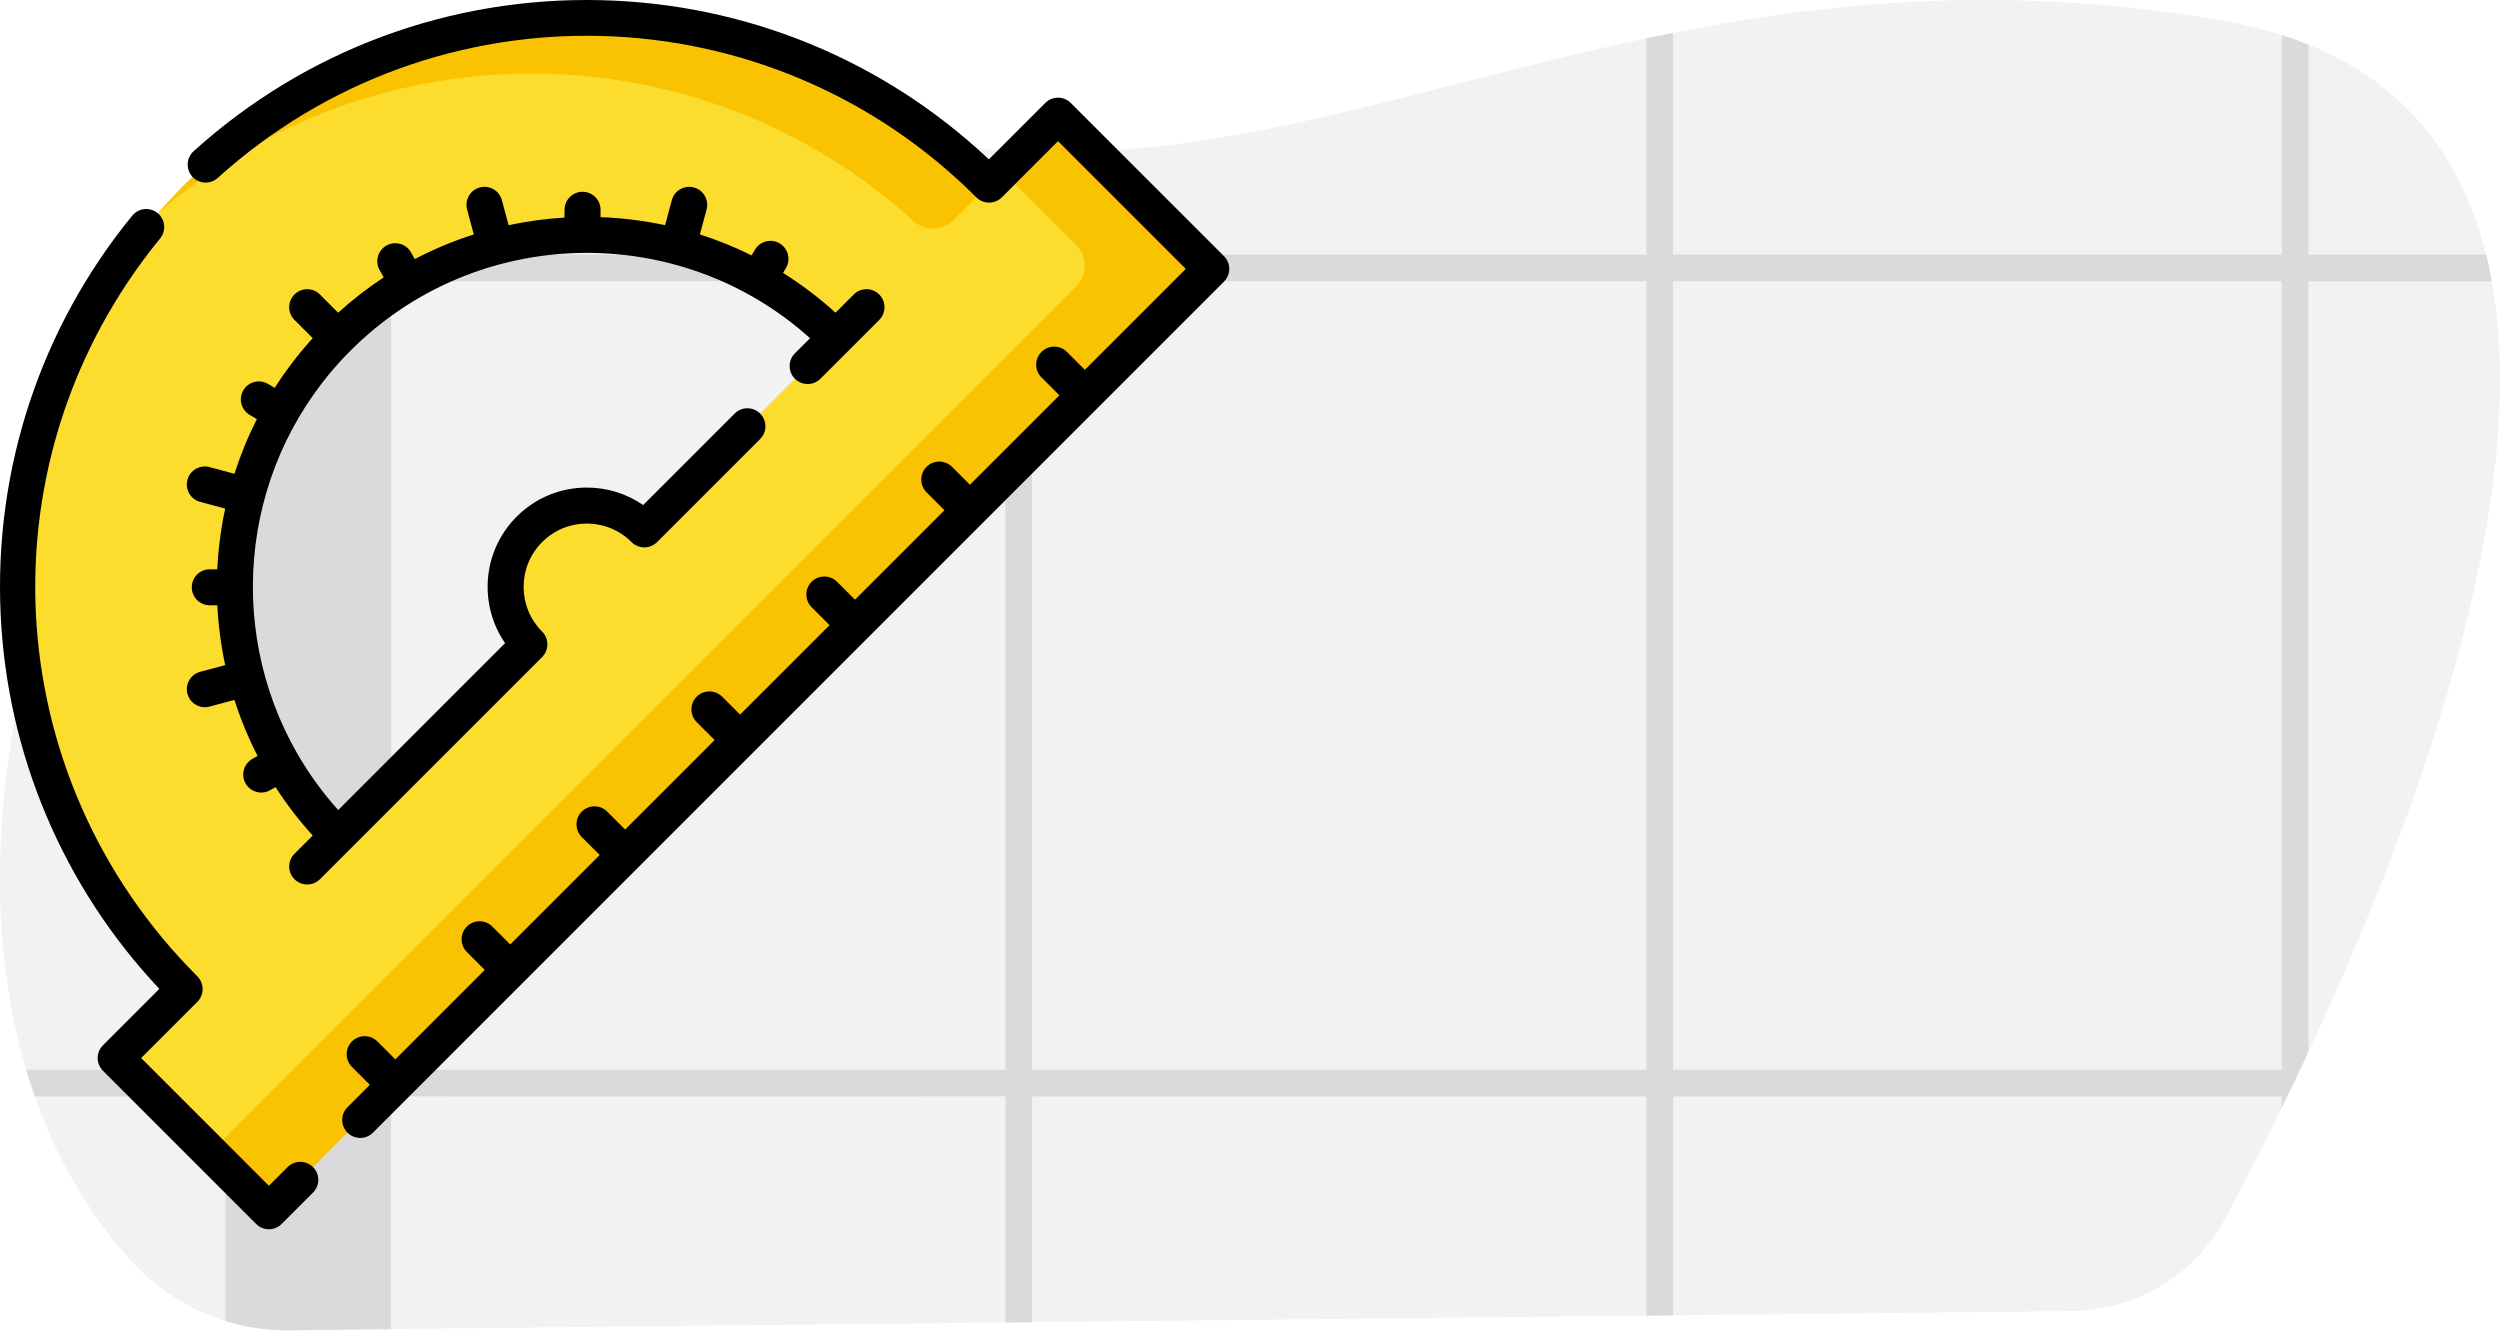
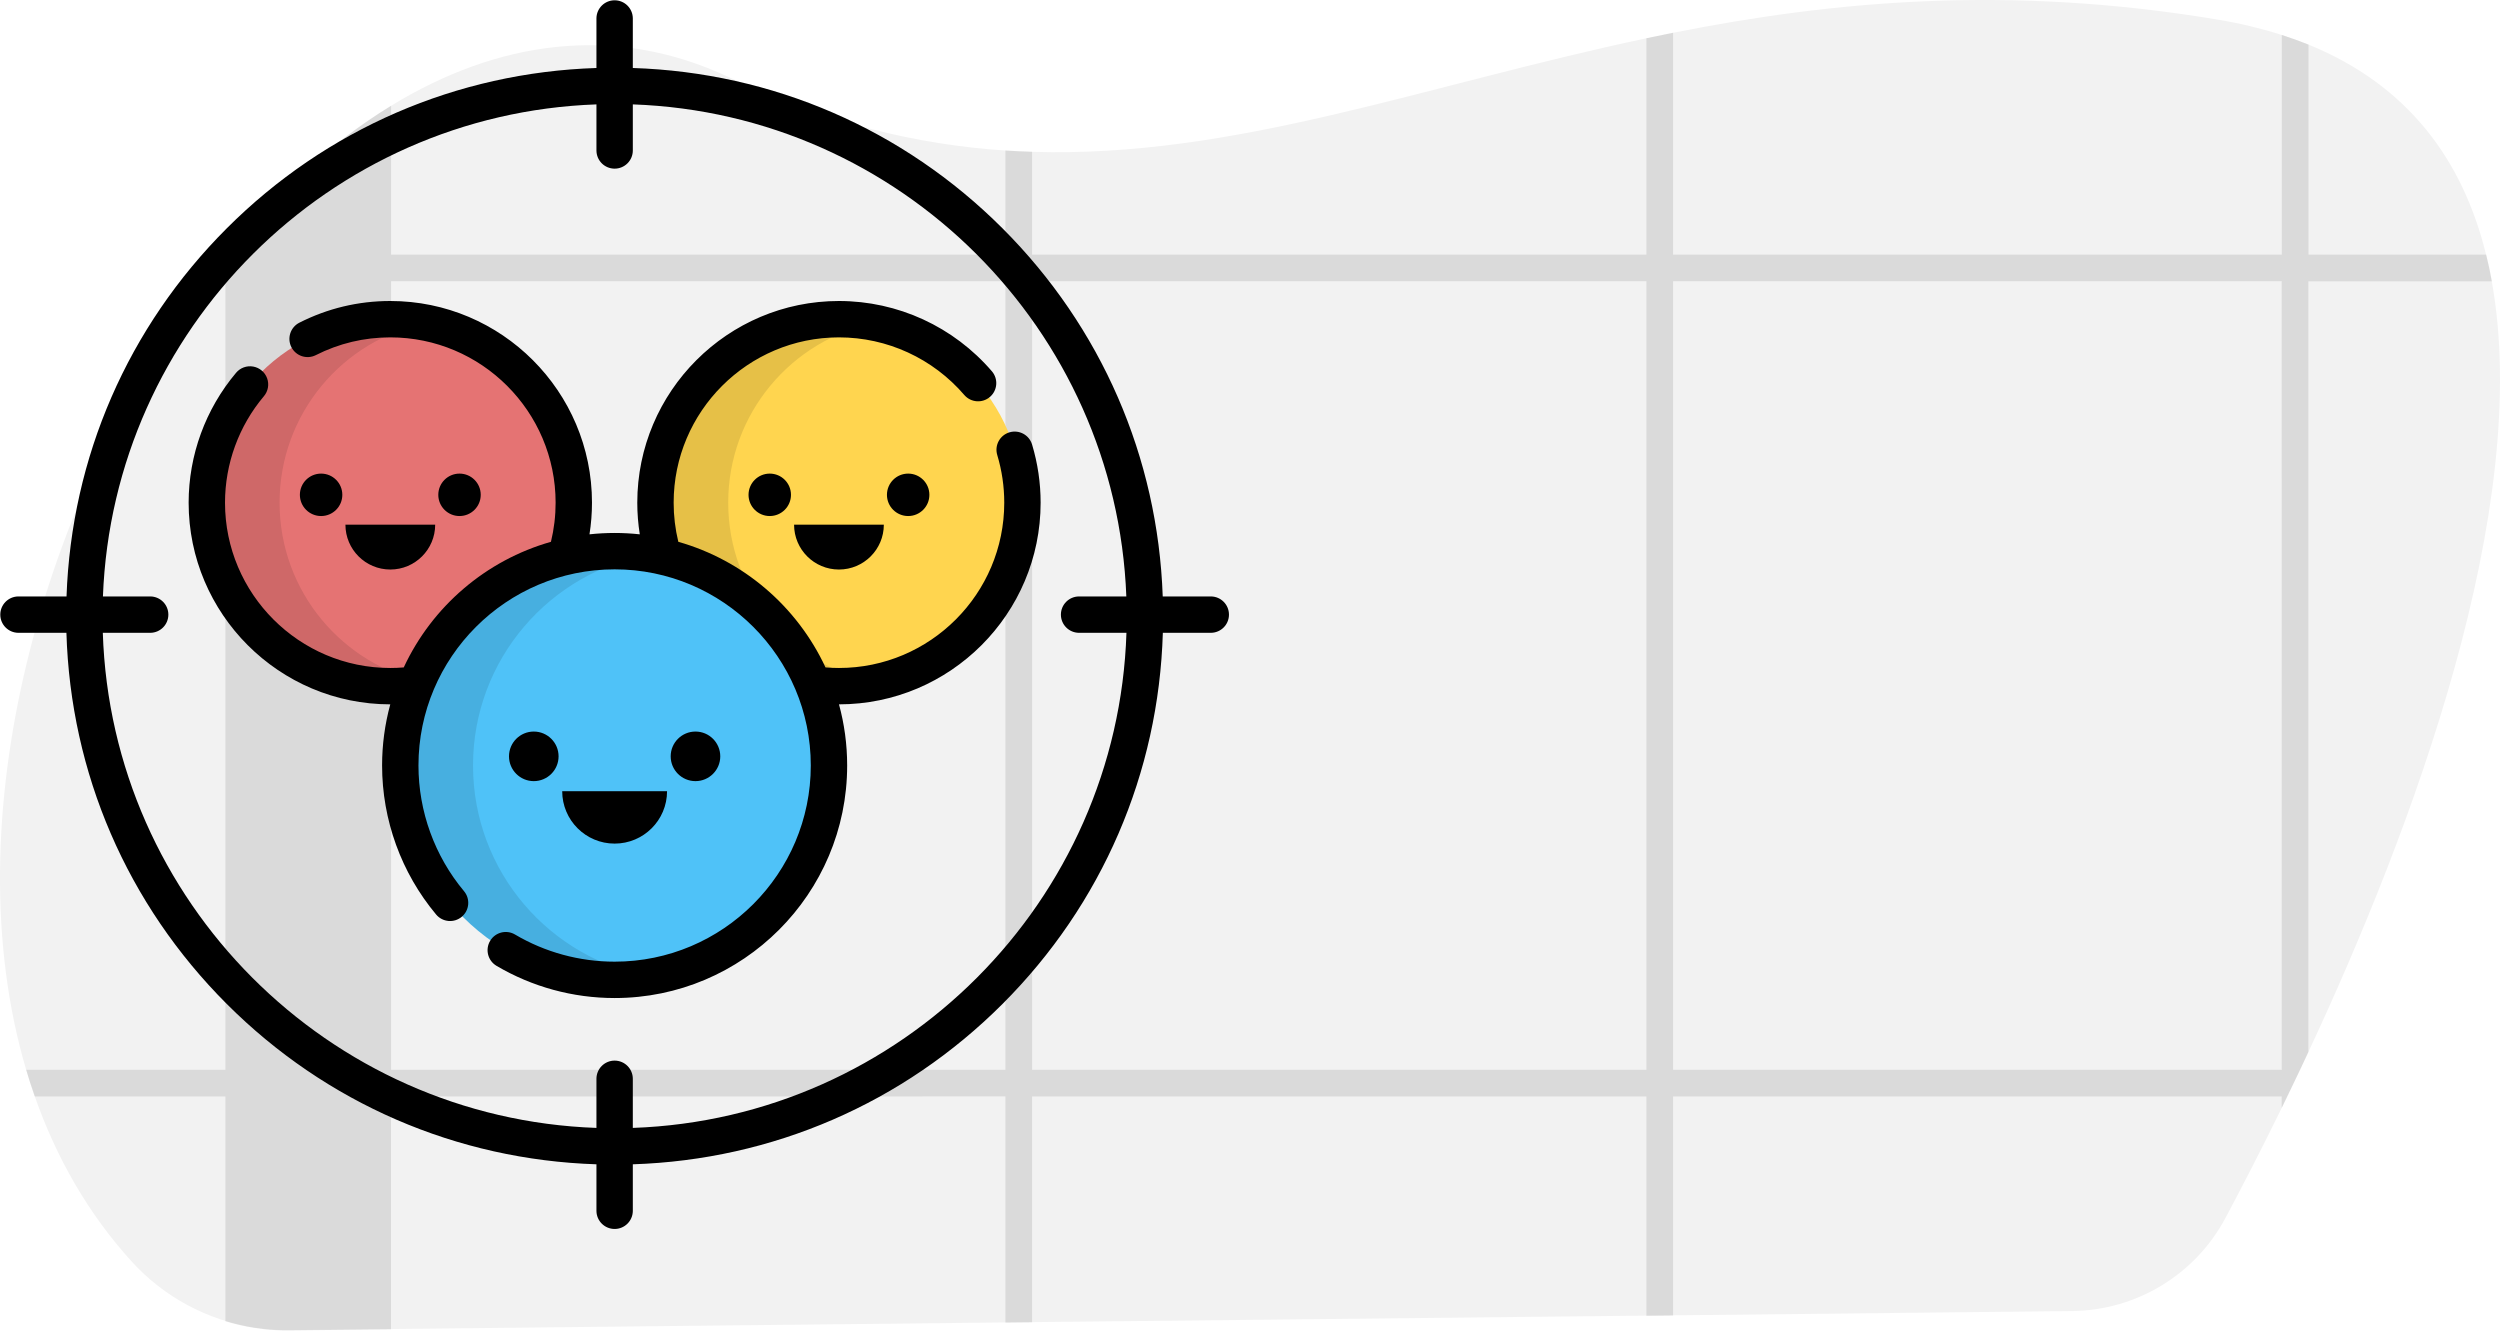
<svg xmlns="http://www.w3.org/2000/svg" width="1041.277" height="554.141" viewBox="0 0 1041.277 554.141">
  <g id="Group_24" data-name="Group 24" transform="translate(-440 -263)">
    <g id="Group_23" data-name="Group 23" transform="translate(439.989 262.965)">
      <path id="Path_299" data-name="Path 299" d="M1040.82,611.12q-1.74,3.75-3.47,7.4-2.7,5.67-5.33,11.12c-.78,1.61-1.56,3.19-2.32,4.77-8.6,17.57-16.63,33.11-23.45,45.89A73.21,73.21,0,0,1,942.44,719l-151.65,1.65h-1.6l-13,.14-11.12.12-34.1.37h-1.38l-17.36.19h-.53l-107,1.16-95.51,1-11.11.12-69,.75H429l-44.75.48h-.48l-141.5,1.53-42.33.46a87.991,87.991,0,0,1-10.79-.54h0c-1.22-.14-2.44-.3-3.65-.49a87.38,87.38,0,0,1-51.29-27.54C116,678.37,102.75,655,93.85,629.64q-1.93-5.49-3.6-11.12C59.44,514.37,97,380,164.6,290.08q4.25-5.64,8.64-11l.07-.08c20.79-25.52,44.1-46.84,68.93-62,44-26.91,92.75-34.49,140.7-11.9,40.57,19.12,78.45,28.11,115.17,30.55,3.71.24,7.42.42,11.11.53,84.23,2.65,163.17-27.7,255.87-47.29,3.69-.78,7.39-1.55,11.12-2.28,66.13-13.16,139.49-20.1,226.73-5.51a189.089,189.089,0,0,1,26.76,6.4q5.77,1.86,11.12,4c41.64,16.94,64.35,48.24,74,87.46q1.37,5.46,2.37,11.11C1134.3,384.41,1084.19,518.23,1040.82,611.12Z" transform="translate(-79.34 -172.91)" fill="#f2f2f2" />
      <path id="Path_300" data-name="Path 300" d="M576.36,618.52a95.21,95.21,0,0,1-1.87,11.12h93.7V618.52Zm-78.25,62.81,11.11-.09V653.77c-3.81-.17-7.52-.34-11.11-.52ZM265.19,618.52v11.12h198.5V618.52ZM1114.87,279h-74V191.51q-5.35-2.17-11.12-4V279H776.21V186.58c-3.73.73-7.43,1.5-11.12,2.28V279H509.22V236.15c-3.69-.11-7.4-.29-11.11-.53V279H242.24V217c-24.83,15.16-48.14,36.48-68.93,62h-.07v.08q-4.4,5.4-8.64,11h8.64V618.52h-83q1.66,5.63,3.6,11.12h79.39v93.62a87,87,0,0,0,12.2,2.79c1.21.19,2.43.35,3.65.49h0a87.991,87.991,0,0,0,10.79.54l42.33-.46v-97H498.11v94.21l11.11-.12V629.64H765.09V721l11.12-.12V629.64H1029.7v4.77c.76-1.58,1.54-3.16,2.32-4.77q2.63-5.45,5.33-11.12,1.73-3.64,3.47-7.4v-321h76.42Q1116.23,284.43,1114.87,279ZM242.24,618.52V290.08H498.11V618.52Zm267,0V290.08H765.09V618.52Zm520.48,0H776.21V290.08H1029.7Z" transform="translate(-79.34 -172.91)" opacity="0.1" />
    </g>
  </g>
  <defs />
-   <path fill="#fcdd2e" d="M411.959 76.895c-92.525-92.525-242.538-92.525-335.064 0s-92.525 242.538 0 335.064l-28.72 28.72 63.822 63.822L504.5 111.997l-63.822-63.822zM268.36 220.494c-13.218-13.218-34.648-13.218-47.866 0s-13.218 34.648 0 47.866l-79.777 79.777c-57.186-57.186-57.186-150.234 0-207.42s150.234-57.186 207.42 0z" />
-   <path fill="#f9c301" d="M397.189 91.664l14.77-14.77c-92.525-92.525-242.538-92.525-335.064 0-3.889 3.889-7.601 7.889-11.163 11.972 90.175-78.658 225.704-77.622 314.668 3.136 4.816 4.373 12.19 4.262 16.789-.338zM417.543 71.311l30.747 30.747c4.734 4.734 4.734 12.409 0 17.143L87.494 479.997l24.503 24.503L504.5 111.997l-63.822-63.822z" />
-   <path d="M119.769 486.121l-7.772 7.772-53.216-53.215 23.417-23.416c1.407-1.406 2.197-3.314 2.197-5.303s-.79-3.897-2.196-5.303C-1.525 322.931-8.188 190.803 66.7 99.314c2.624-3.205 2.152-7.931-1.053-10.554-3.206-2.623-7.931-2.154-10.555 1.053C16.904 136.467-2.565 195.466.272 255.945c2.738 58.39 26.144 113.47 66.098 155.933l-23.497 23.497c-1.407 1.406-2.197 3.314-2.197 5.303s.79 3.897 2.196 5.303l63.822 63.822c1.465 1.465 3.384 2.197 5.304 2.197 1.919 0 3.839-.732 5.303-2.197l13.076-13.076c2.93-2.929 2.93-7.677.001-10.606-2.93-2.929-7.678-2.929-10.609 0z" />
-   <path d="M225.797 273.663c2.929-2.929 2.929-7.678 0-10.606-10.272-10.272-10.272-26.987 0-37.26 4.976-4.977 11.592-7.717 18.63-7.717 7.037 0 13.653 2.74 18.629 7.717 1.407 1.407 3.314 2.197 5.304 2.197s3.896-.79 5.304-2.197l42.942-42.943c2.929-2.929 2.929-7.678 0-10.606s-7.677-2.93-10.607 0l-38.115 38.116c-6.846-4.736-14.955-7.284-23.456-7.284-11.045 0-21.428 4.301-29.237 12.11-14.311 14.311-15.917 36.587-4.821 52.687l-69.511 69.512c-6.529-7.265-12.149-15.06-16.878-23.234-.014-.025-.024-.051-.038-.076-.023-.041-.05-.077-.074-.116-30.669-53.2-23.29-122.502 22.152-167.943 52.483-52.483 136.8-54.204 191.369-5.162l-6.298 6.298c-2.93 2.929-2.93 7.677-.001 10.606s7.678 2.93 10.606 0l24.508-24.507c2.93-2.929 2.93-7.677.001-10.606s-7.678-2.93-10.606 0l-7.592 7.592c-6.887-6.255-14.207-11.777-21.859-16.561l1.208-2.043c2.108-3.565.927-8.165-2.639-10.273-3.565-2.108-8.164-.927-10.273 2.638l-1.396 2.361c-6.989-3.467-14.187-6.37-21.528-8.712l2.784-10.39c1.072-4.001-1.302-8.113-5.303-9.186-4.001-1.074-8.114 1.302-9.186 5.304l-2.79 10.415c-8.872-1.906-17.881-3.018-26.913-3.348l.031-2.989c.043-4.142-3.28-7.534-7.422-7.577h-.08c-4.105 0-7.455 3.307-7.498 7.422l-.034 3.32c-7.813.469-15.597 1.523-23.279 3.172l-2.791-10.415c-1.071-4.001-5.183-6.375-9.186-5.304-4.001 1.072-6.375 5.185-5.303 9.186l2.784 10.39c-8.413 2.684-16.64 6.103-24.578 10.264l-1.572-2.79c-2.033-3.608-6.605-4.886-10.216-2.853-3.608 2.033-4.886 6.607-2.853 10.216l1.712 3.039c-6.614 4.343-12.963 9.249-18.982 14.714l-7.592-7.592c-2.928-2.93-7.677-2.929-10.606 0s-2.929 7.678.001 10.606l7.592 7.591c-5.938 6.538-11.206 13.47-15.819 20.703l-2.785-1.647c-3.562-2.108-8.164-.927-10.272 2.638-2.109 3.565-.928 8.165 2.638 10.273l2.985 1.765c-3.74 7.373-6.856 14.983-9.336 22.755l-10.39-2.784c-4.001-1.071-8.113 1.302-9.186 5.303-1.072 4.001 1.302 8.114 5.303 9.186l10.416 2.791c-1.793 8.35-2.893 16.82-3.291 25.318l-3.045-.032c-4.146-.066-7.535 3.278-7.579 7.421-.043 4.142 3.279 7.535 7.421 7.578l3.227.034c.415 8.349 1.505 16.671 3.267 24.875l-10.416 2.791c-4.001 1.072-6.375 5.185-5.303 9.186.897 3.351 3.928 5.561 7.239 5.561.643 0 1.296-.083 1.946-.257l10.39-2.784c2.545 7.977 5.76 15.783 9.633 23.337l-2.159 1.217c-3.608 2.033-4.886 6.607-2.853 10.216 1.378 2.445 3.921 3.82 6.541 3.82 1.247 0 2.512-.312 3.675-.967l2.288-1.289c4.528 7.034 9.679 13.781 15.466 20.153l-7.592 7.591c-2.93 2.929-2.93 7.677-.001 10.606 1.465 1.465 3.384 2.197 5.304 2.197 1.919 0 3.839-.732 5.303-2.197z" />
-   <path d="M509.804 106.694l-63.822-63.822c-2.93-2.929-7.678-2.929-10.607 0l-23.496 23.496C367.918 24.983 310.818 1.504 250.248.07 187.424-1.419 127.157 20.926 80.639 62.987c-3.072 2.778-3.311 7.52-.533 10.593 2.779 3.073 7.521 3.311 10.594.533C181.362-7.86 320.148-4.311 406.655 82.198c1.407 1.407 3.314 2.197 5.304 2.197s3.896-.79 5.304-2.197l23.416-23.416 53.216 53.215-42.046 42.046-7.46-7.461c-2.929-2.929-7.678-2.929-10.606 0-2.93 2.929-2.93 7.677-.001 10.606l7.461 7.461-37.259 37.259-7.46-7.461c-2.929-2.929-7.678-2.929-10.606 0-2.93 2.929-2.93 7.677-.001 10.606l7.461 7.461-37.26 37.26-7.461-7.461c-2.93-2.929-7.678-2.929-10.607 0s-2.929 7.678 0 10.606l7.461 7.462-37.26 37.26-7.461-7.461c-2.928-2.93-7.677-2.929-10.606 0s-2.929 7.678.001 10.606l7.461 7.461-37.26 37.26-7.461-7.461c-2.928-2.93-7.677-2.929-10.606 0s-2.929 7.678.001 10.606l7.461 7.461-37.26 37.26-7.461-7.461c-2.928-2.93-7.677-2.929-10.606 0s-2.929 7.678.001 10.606l7.461 7.461-37.26 37.26-7.461-7.461c-2.93-2.929-7.678-2.929-10.607 0s-2.929 7.678 0 10.606l7.461 7.461-9.312 9.312c-2.929 2.929-2.929 7.678 0 10.606 1.465 1.464 3.385 2.197 5.304 2.197s3.839-.732 5.304-2.197l14.61-14.61.005-.005.005-.005L509.804 117.3c1.406-1.406 2.196-3.314 2.196-5.303s-.79-3.897-2.196-5.303z" />
+   <circle cx="162.568" cy="209.37" r="76.426" fill="#e57373" />
+   <path d="M116.442 209.37c0-37.021 26.324-67.888 61.275-74.918a76.693 76.693 0 00-15.15-1.508c-42.208 0-76.425 34.216-76.425 76.425s34.216 76.426 76.425 76.426c5.187 0 10.252-.523 15.15-1.508-34.95-7.028-61.275-37.896-61.275-74.917z" opacity=".1" />
+   <circle cx="349.435" cy="209.37" r="76.426" fill="#ffd54f" />
+   <path d="M303.306 209.37c0-37.021 26.325-67.888 61.276-74.918a76.693 76.693 0 00-15.15-1.508c-42.208 0-76.426 34.216-76.426 76.425s34.216 76.426 76.426 76.426c5.187 0 10.252-.523 15.15-1.508-34.95-7.028-61.276-37.896-61.276-74.917z" opacity=".1" />
+   <circle cx="256.001" cy="318.843" r="89.283" fill="#4fc2f8" />
+   <path d="M197.021 318.841c0-44.143 32.038-80.797 74.129-87.993a89.937 89.937 0 00-15.15-1.286c-49.308 0-89.279 39.971-89.279 89.279 0 49.307 39.971 89.279 89.279 89.279a89.73 89.73 0 0015.15-1.286c-42.091-7.197-74.129-43.851-74.129-87.993z" opacity=".1" />
+   <path d="M504.424 263.574a7.576 7.576 0 000-15.15H484.29c-2.033-57.943-25.544-112.124-66.751-153.331-41.358-41.358-95.783-64.892-153.964-66.774V7.575a7.576 7.576 0 00-15.15 0v20.744C190.243 30.203 135.818 53.735 94.46 95.093 53.252 136.3 29.742 190.481 27.709 248.424H7.575a7.576 7.576 0 000 15.15h20.088c1.732 58.42 25.289 113.09 66.798 154.598 41.358 41.359 95.783 64.892 153.965 66.774v19.478a7.576 7.576 0 0015.15 0v-19.478c58.181-1.884 112.607-25.416 153.965-66.774 41.508-41.508 65.065-96.178 66.798-154.598h20.085zM263.575 469.787V449.33a7.575 7.575 0 00-15.15 0v20.457C136.611 465.863 46.42 375.472 42.823 263.575h19.848a7.576 7.576 0 000-15.15h-19.8C47.106 137.114 137.033 47.389 248.426 43.48v19.191a7.575 7.575 0 0015.15 0V43.48c111.392 3.91 201.319 93.634 205.554 204.945h-19.8a7.576 7.576 0 000 15.15h19.848c-3.598 111.896-93.789 202.287-205.603 206.212z" />
+   <circle cx="133.743" cy="206.098" r="8.838" />
+   <circle cx="191.393" cy="206.098" r="8.838" />
+   <path d="M181.259 218.523h-37.385c0 10.323 8.369 18.692 18.693 18.692 10.324.001 18.692-8.369 18.692-18.692z" />
+   <circle cx="378.26" cy="206.098" r="8.838" />
+   <circle cx="320.61" cy="206.098" r="8.838" />
+   <path d="M349.432 237.216c10.324 0 18.693-8.369 18.693-18.692H330.74c0 10.322 8.368 18.692 18.692 18.692z" />
+   <circle cx="222.329" cy="315.025" r="10.325" />
+   <circle cx="289.674" cy="315.025" r="10.325" />
+   <path d="M277.836 329.532h-43.673c0 12.059 9.777 21.837 21.836 21.837 12.061 0 21.837-9.777 21.837-21.837z" />
+   <path d="M420.435 180.077a7.574 7.574 0 00-5.072 9.435 68.926 68.926 0 012.92 19.858c0 37.964-30.886 68.85-68.85 68.85-1.84 0-3.714-.079-5.6-.234-11.869-25.491-34.316-44.645-61.307-52.317a69.007 69.007 0 01-1.943-16.298c0-37.964 30.886-68.851 68.85-68.851 20.097 0 39.147 8.771 52.266 24.062a7.576 7.576 0 0011.499-9.865c-15.999-18.65-39.241-29.348-63.764-29.348-46.318 0-84 37.683-84 84.001 0 4.434.355 8.838 1.042 13.184a97.444 97.444 0 00-10.475-.569c-3.539 0-7.033.196-10.475.569a84.424 84.424 0 001.042-13.184c0-46.318-37.683-84.001-84.001-84.001-13.332 0-26.107 3.054-37.97 9.079a7.576 7.576 0 006.859 13.509c9.718-4.935 20.186-7.437 31.112-7.437 37.964 0 68.851 30.886 68.851 68.851a69 69 0 01-1.943 16.298c-26.991 7.672-49.437 26.826-61.306 52.317-1.888.156-3.76.234-5.6.234-37.964 0-68.85-30.886-68.85-68.85a68.888 68.888 0 0116.195-44.34 7.575 7.575 0 10-11.583-9.765 84.054 84.054 0 00-19.764 54.105c0 46.312 37.674 83.992 83.984 84a96.61 96.61 0 00-3.406 25.47c0 22.656 7.991 44.697 22.502 62.063a7.574 7.574 0 0010.67.955 7.574 7.574 0 00.955-10.669c-12.238-14.646-18.978-33.237-18.978-52.349 0-45.051 36.652-81.704 81.704-81.704s81.704 36.652 81.704 81.704-36.652 81.704-81.704 81.704c-14.632 0-28.991-3.917-41.523-11.329a7.575 7.575 0 00-7.712 13.04c14.866 8.792 31.891 13.439 49.235 13.439 53.405 0 96.854-43.449 96.854-96.854 0-8.812-1.19-17.351-3.406-25.47 46.311-.008 83.984-37.687 83.984-84a84.068 84.068 0 00-3.562-24.222 7.572 7.572 0 00-9.434-5.071z" />
</svg>
